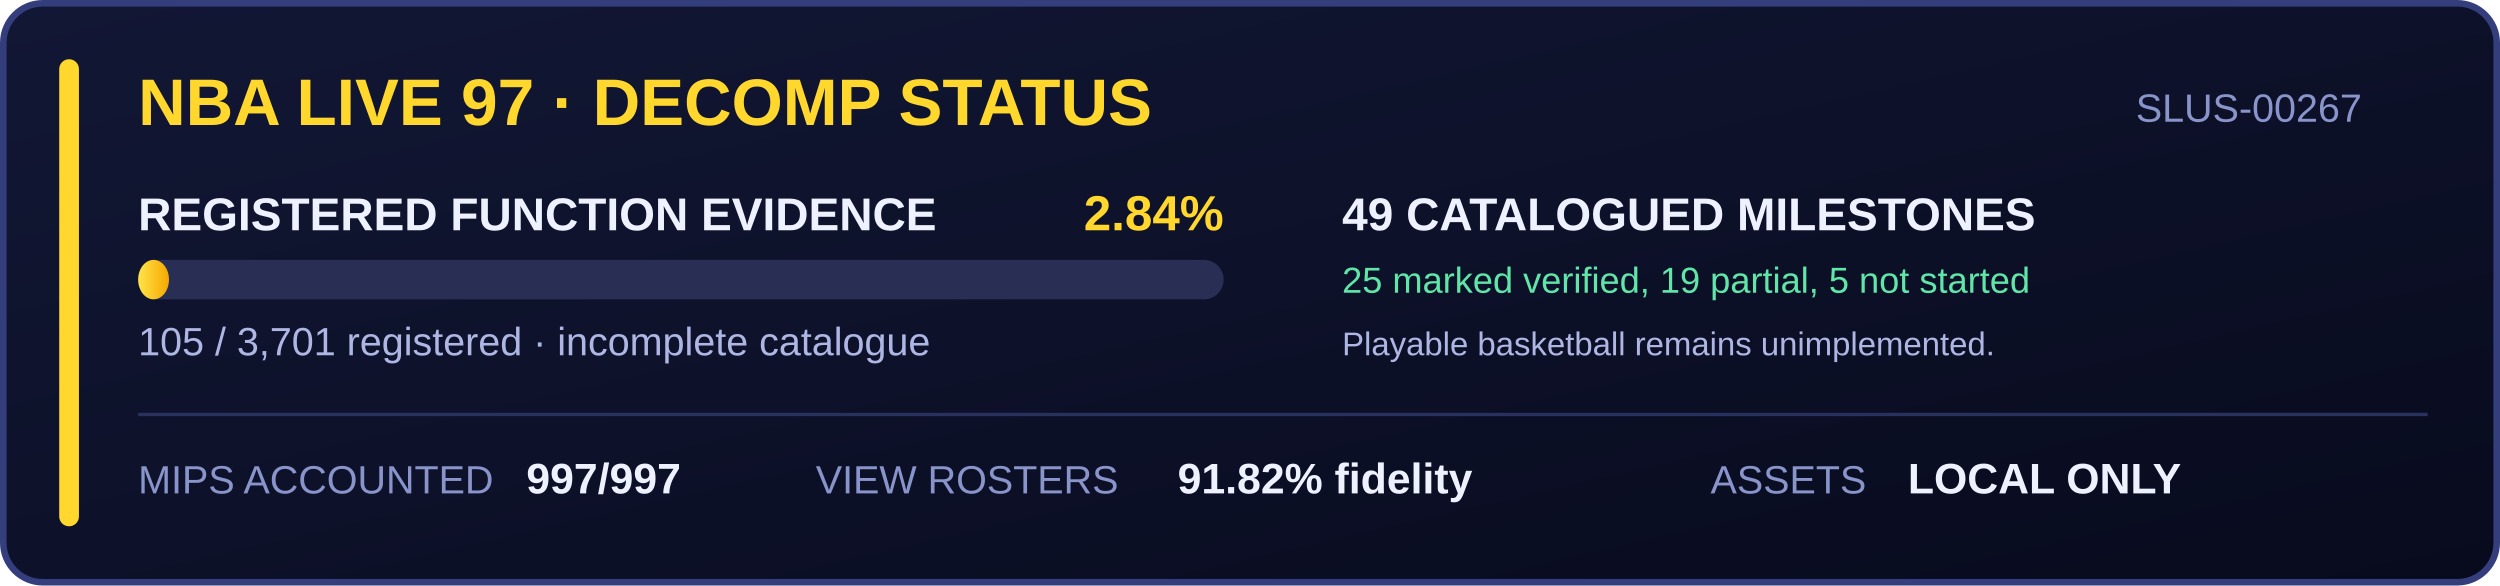
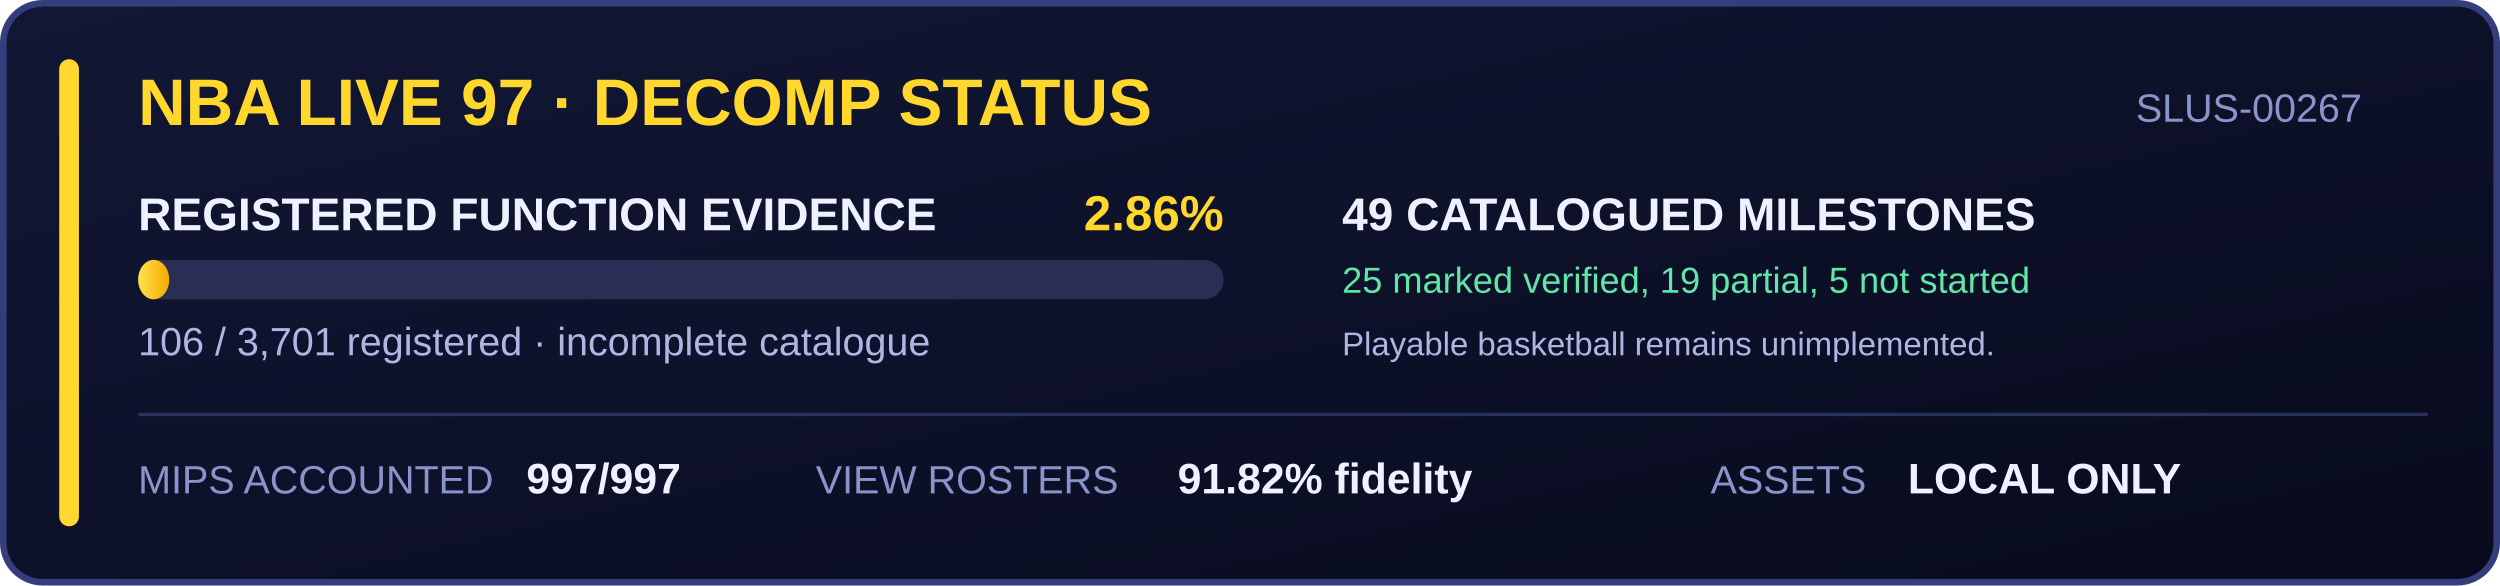
<svg xmlns="http://www.w3.org/2000/svg" width="760" height="178" viewBox="0 0 760 178" role="img" aria-labelledby="title desc">
  <defs>
    <linearGradient id="panel" x1="0" y1="0" x2="1" y2="1">
      <stop stop-color="#121735" />
      <stop offset="1" stop-color="#080b1d" />
    </linearGradient>
    <linearGradient id="gold" x1="0" y1="0" x2="1" y2="0">
      <stop stop-color="#ffe44a" />
      <stop offset="1" stop-color="#f6a800" />
    </linearGradient>
  </defs>
  <rect x="1" y="1" width="758" height="176" rx="12" fill="url(#panel)" stroke="#343e7d" stroke-width="2" />
  <rect x="18" y="18" width="6" height="142" rx="3" fill="#ffd72d" />
  <g font-family="Segoe UI, Arial, sans-serif">
    <text x="42" y="38" fill="#ffd72d" font-size="20" font-weight="700">NBA LIVE 97 · DECOMP STATUS</text>
    <text x="718" y="37" fill="#8994ca" font-size="12" text-anchor="end">SLUS-00267</text>
    <text x="42" y="70" fill="#eef1ff" font-size="14" font-weight="600">REGISTERED FUNCTION EVIDENCE</text>
-     <text x="372" y="70" fill="#ffd72d" font-size="15" font-weight="700" text-anchor="end">2.84%</text>
+     <text x="372" y="70" fill="#ffd72d" font-size="15" font-weight="700" text-anchor="end">2.86%</text>
    <rect x="42" y="79" width="330" height="12" rx="6" fill="#282e54" />
-     <rect x="42" y="79" width="9.37" height="12" rx="6" fill="url(#gold)" />
-     <text x="42" y="108" fill="#aeb7e4" font-size="12">105 / 3,701 registered · incomplete catalogue</text>
+     <rect x="42" y="79" width="9.44" height="12" rx="6" fill="url(#gold)" />
+     <text x="42" y="108" fill="#aeb7e4" font-size="12">106 / 3,701 registered · incomplete catalogue</text>
    <text x="408" y="70" fill="#eef1ff" font-size="14" font-weight="600">49 CATALOGUED MILESTONES</text>
    <text x="408" y="89" fill="#60e6a8" font-size="11">25 marked verified, 19 partial, 5 not started</text>
    <text x="408" y="108" fill="#aeb7e4" font-size="10">Playable basketball remains unimplemented.</text>
    <line x1="42" y1="126" x2="738" y2="126" stroke="#29315f" />
    <text x="42" y="150" fill="#8994ca" font-size="12">MIPS ACCOUNTED</text>
    <text x="160" y="150" fill="#eef1ff" font-size="13" font-weight="700">997/997</text>
    <text x="248" y="150" fill="#8994ca" font-size="12">VIEW ROSTERS</text>
    <text x="358" y="150" fill="#eef1ff" font-size="13" font-weight="700">91.82% fidelity</text>
    <text x="520" y="150" fill="#8994ca" font-size="12">ASSETS</text>
    <text x="580" y="150" fill="#eef1ff" font-size="13" font-weight="700">LOCAL ONLY</text>
  </g>
</svg>
